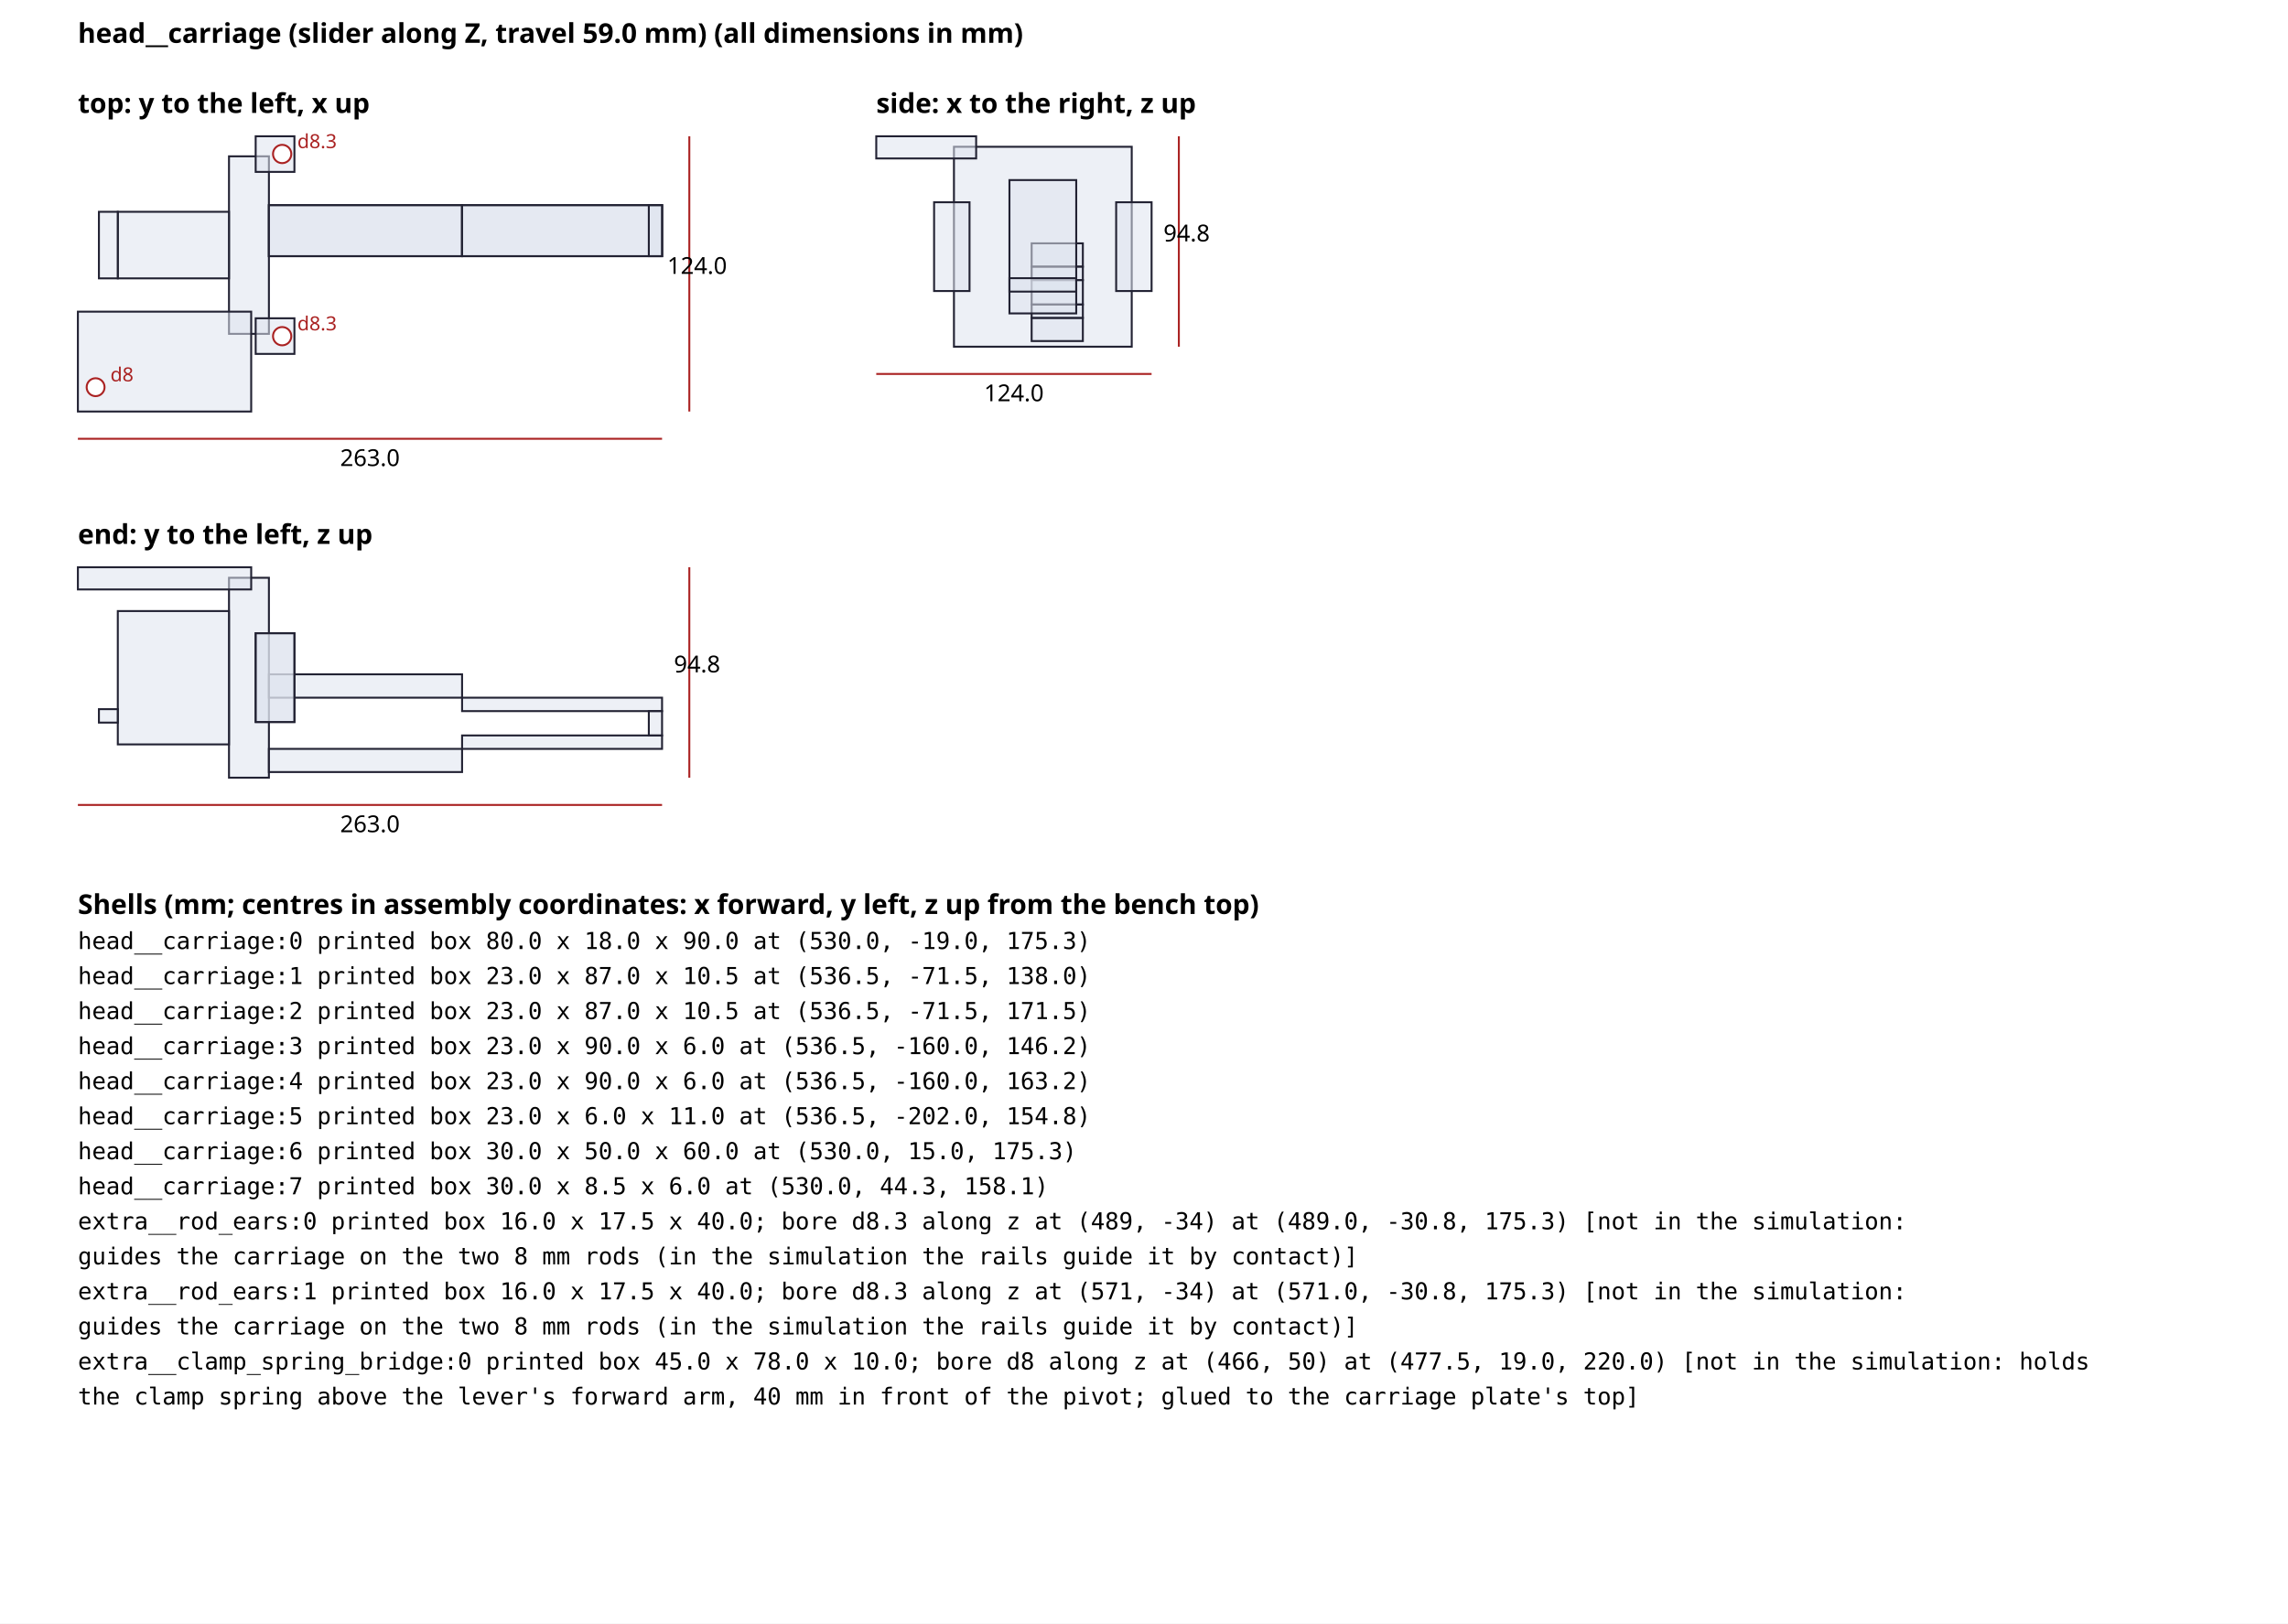
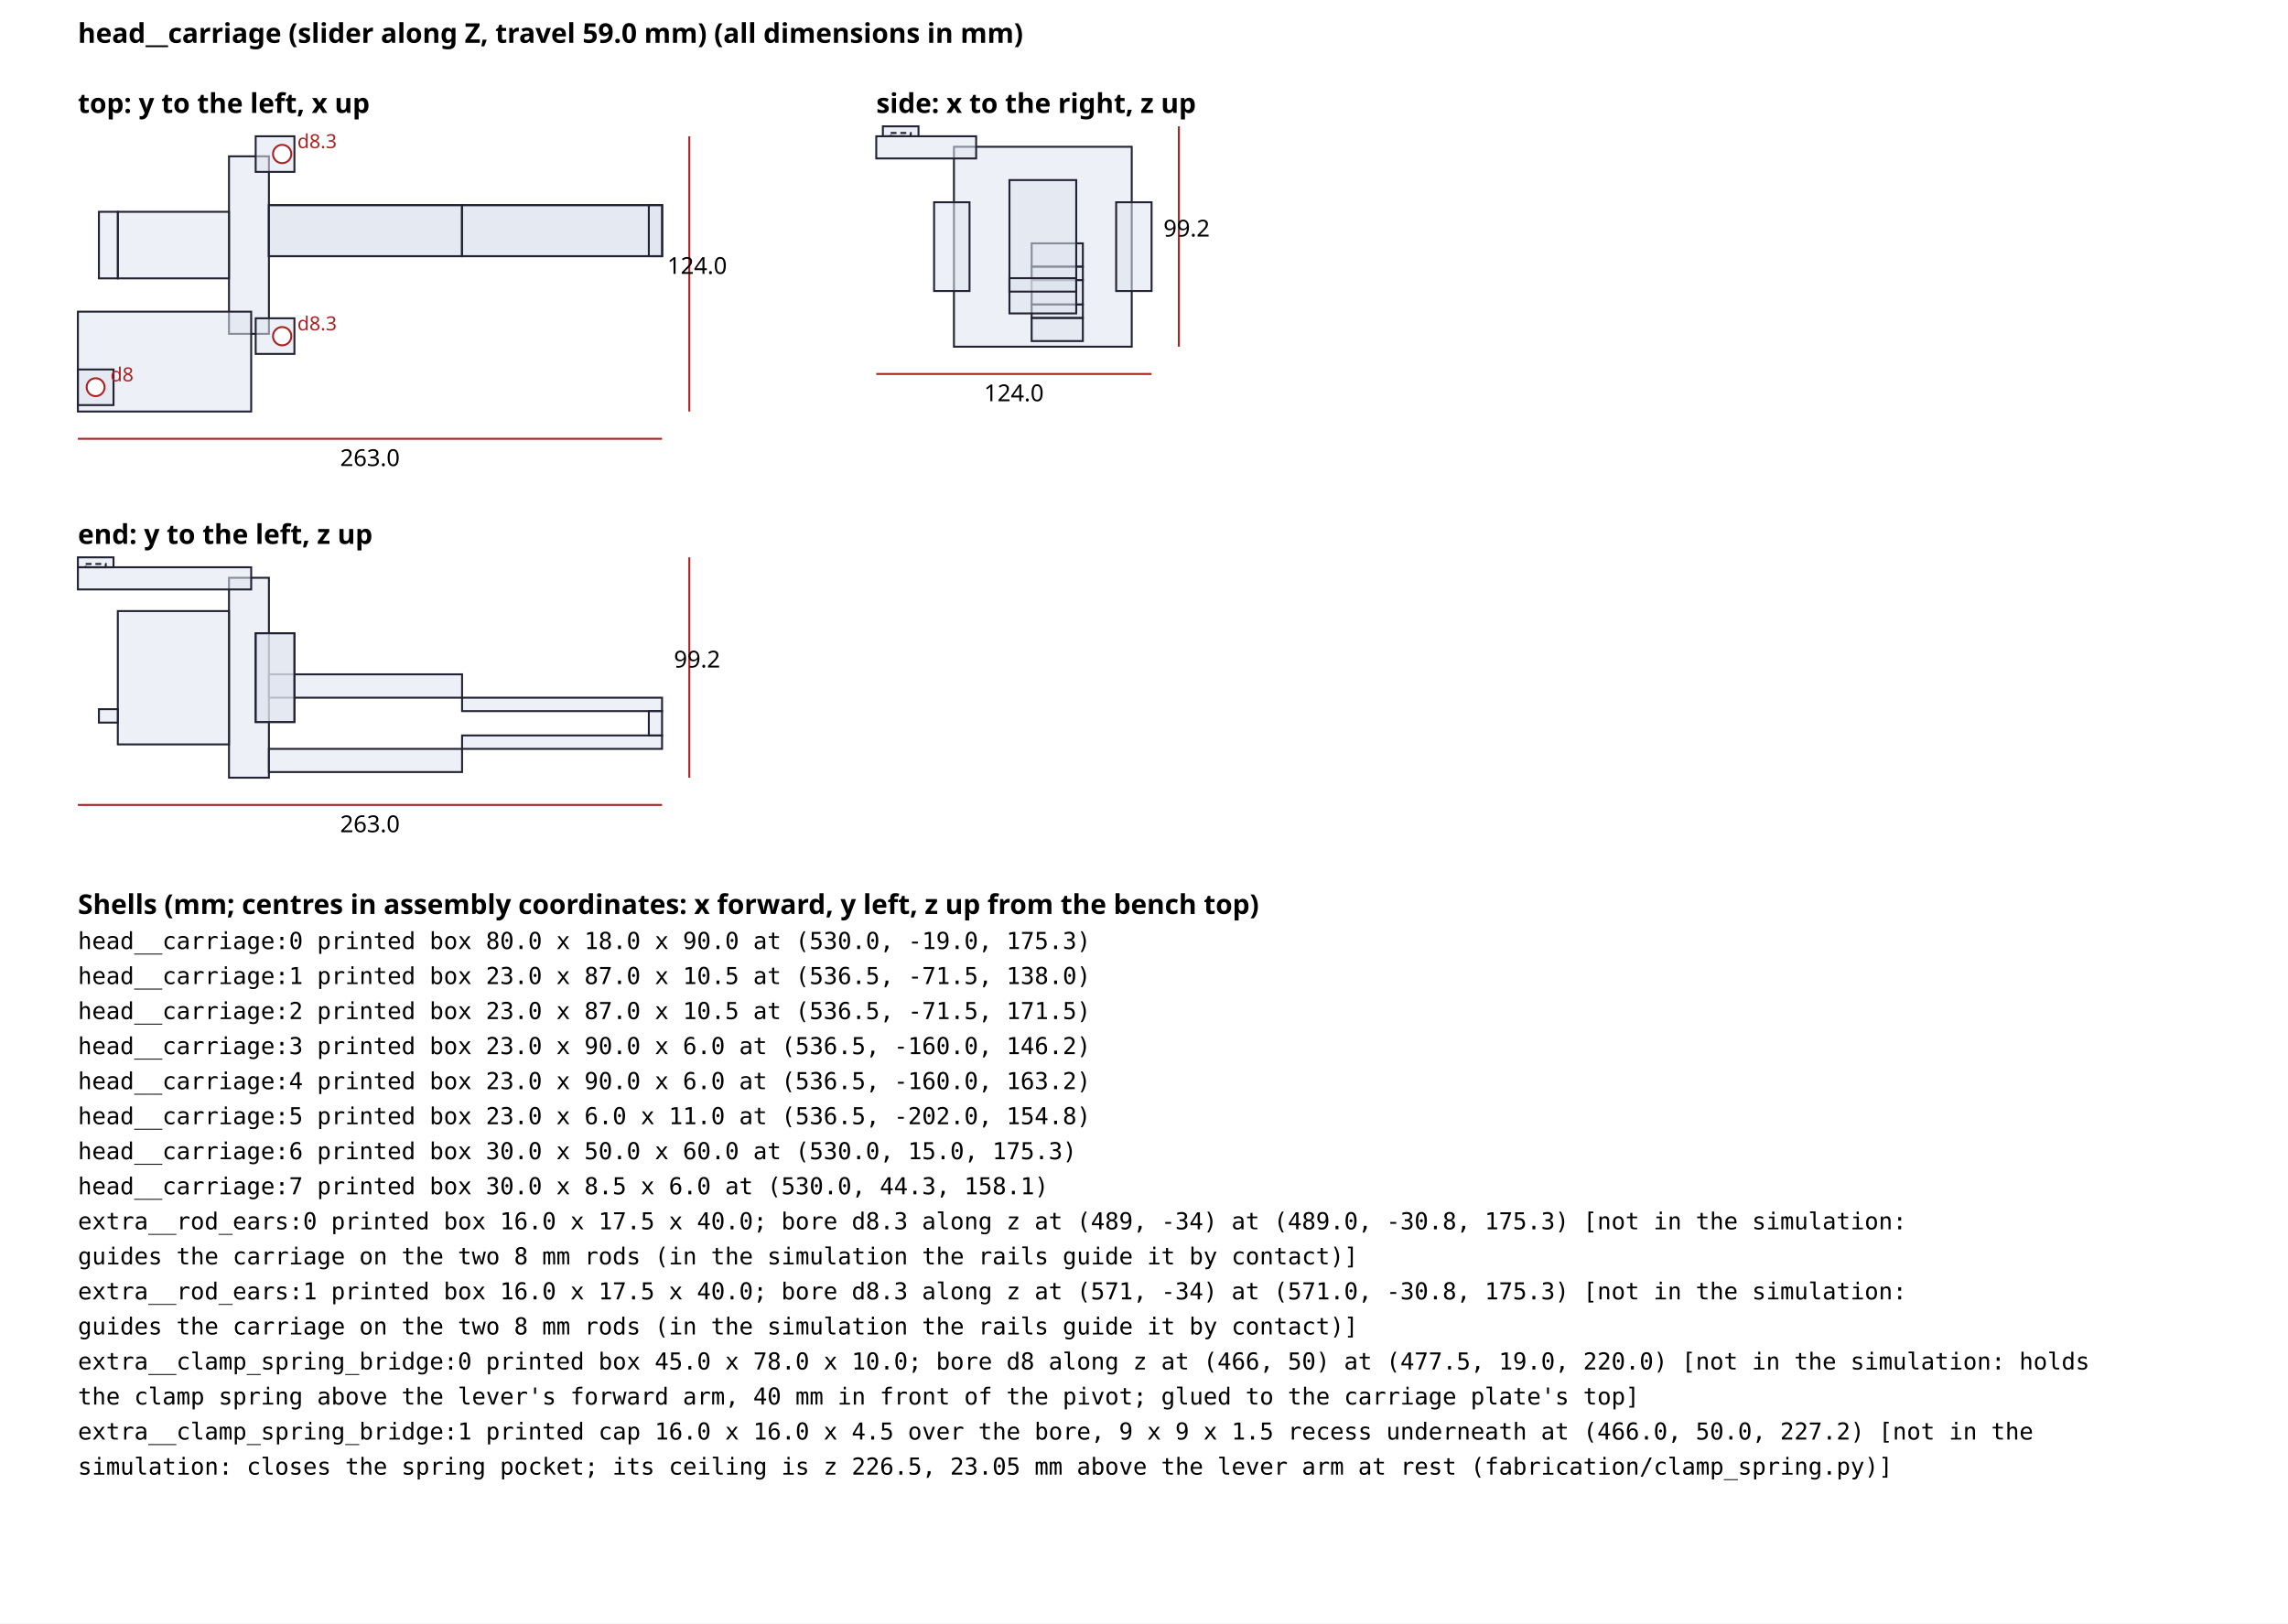
<svg xmlns="http://www.w3.org/2000/svg" width="1175" height="834" viewBox="0 0 1175 834">
  <style>.t{font:bold 14px sans-serif}.r{font:12px monospace}.dt{font:12px sans-serif;text-anchor:middle}.s{fill:#dde4ee;fill-opacity:.55;stroke:#223;stroke-width:1}.d{stroke:#a22;stroke-width:1}.b{fill:#fff;stroke:#a22;stroke-width:1}.bt{font:10px sans-serif;fill:#a22}</style>
  <rect width="100%" height="100%" fill="#fff" />
  <text x="40.0" y="22" class="t">head__carriage (slider along Z, travel 59.0 mm) (all dimensions in mm)</text>
  <g transform="translate(40.0,70.0)">
    <text x="0" y="-12" class="t">top: y to the left, x up</text>
    <polygon class="s" points="77.6,10.3 98.1,10.3 98.1,101.5 77.6,101.5" />
    <polygon class="s" points="98.1,35.4 197.3,35.4 197.3,61.6 98.1,61.6" />
    <polygon class="s" points="98.1,35.4 197.3,35.4 197.3,61.6 98.1,61.6" />
    <polygon class="s" points="197.3,35.4 300.0,35.4 300.0,61.6 197.3,61.6" />
    <polygon class="s" points="197.3,35.4 300.0,35.4 300.0,61.6 197.3,61.6" />
    <polygon class="s" points="293.2,35.4 300.0,35.4 300.0,61.6 293.2,61.6" />
    <polygon class="s" points="20.5,38.8 77.6,38.8 77.6,73.0 20.5,73.0" />
    <polygon class="s" points="10.8,38.8 20.5,38.8 20.5,73.0 10.8,73.0" />
    <polygon class="s" points="91.3,93.5 111.2,93.5 111.2,111.8 91.3,111.8" />
    <circle class="b" cx="104.9" cy="102.7" r="4.7" />
    <text class="bt" x="112.7" y="99.7">d8.3</text>
    <polygon class="s" points="91.3,0.0 111.2,0.0 111.2,18.3 91.3,18.3" />
    <circle class="b" cx="104.9" cy="9.1" r="4.7" />
    <text class="bt" x="112.7" y="6.1">d8.3</text>
    <polygon class="s" points="0.0,90.1 89.0,90.1 89.0,141.4 0.0,141.4" />
+     <polygon class="s" points="0.0,119.8 18.3,119.8 18.3,138.1 0.0,138.1" />
    <circle class="b" cx="9.1" cy="128.9" r="4.6" />
    <text class="bt" x="16.7" y="125.9">d8</text>
    <line class="d" x1="0" y1="155.4" x2="300.0" y2="155.4" />
    <text class="dt" x="150.0" y="169.4">263.0</text>
    <line class="d" x1="314.0" y1="0" x2="314.0" y2="141.4" />
    <text class="dt" x="318.0" y="70.7" text-anchor="start">124.0</text>
  </g>
  <g transform="translate(450.0,70.0)">
    <text x="0" y="-12" class="t">side: x to the right, z up</text>
    <polygon class="s" points="39.9,5.4 131.2,5.4 131.2,108.1 39.9,108.1" />
    <polygon class="s" points="79.8,93.3 106.1,93.3 106.1,105.2 79.8,105.2" />
    <polygon class="s" points="79.8,55.0 106.1,55.0 106.1,67.0 79.8,67.0" />
    <polygon class="s" points="79.8,86.4 106.1,86.4 106.1,93.3 79.8,93.3" />
    <polygon class="s" points="79.8,67.0 106.1,67.0 106.1,73.9 79.8,73.9" />
    <polygon class="s" points="79.8,73.9 106.1,73.9 106.1,86.4 79.8,86.4" />
    <polygon class="s" points="68.4,22.5 102.7,22.5 102.7,91.0 68.4,91.0" />
    <polygon class="s" points="68.4,72.9 102.7,72.9 102.7,79.8 68.4,79.8" />
    <polygon class="s" points="29.7,33.9 47.9,33.9 47.9,79.5 29.7,79.5" />
    <polygon class="s" points="123.2,33.9 141.4,33.9 141.4,79.5 123.2,79.5" />
    <polygon class="s" points="0.0,0.0 51.3,0.0 51.3,11.4 0.0,11.4" />
+     <polygon class="s" points="3.4,-5.1 21.7,-5.1 21.7,0.0 3.4,0.0" />
+     <polygon class="s" style="fill:none;stroke-dasharray:3 2" points="7.4,-1.7 17.7,-1.7 17.7,0.0 7.4,0.0" />
    <line class="d" x1="0" y1="122.1" x2="141.4" y2="122.1" />
    <text class="dt" x="70.7" y="136.1">124.0</text>
-     <line class="d" x1="155.4" y1="0" x2="155.4" y2="108.1" />
-     <text class="dt" x="159.4" y="54.0" text-anchor="start">94.8</text>
+     <line class="d" x1="155.4" y1="-5.1" x2="155.4" y2="108.1" />
+     <text class="dt" x="159.4" y="51.5" text-anchor="start">99.2</text>
  </g>
  <g transform="translate(40.0,291.4)">
    <text x="0" y="-12" class="t">end: y to the left, z up</text>
    <polygon class="s" points="77.6,5.4 98.1,5.4 98.1,108.1 77.6,108.1" />
    <polygon class="s" points="98.1,93.3 197.3,93.3 197.3,105.2 98.1,105.2" />
    <polygon class="s" points="98.1,55.0 197.3,55.0 197.3,67.0 98.1,67.0" />
    <polygon class="s" points="197.3,86.4 300.0,86.4 300.0,93.3 197.3,93.3" />
    <polygon class="s" points="197.3,67.0 300.0,67.0 300.0,73.9 197.3,73.9" />
    <polygon class="s" points="293.2,73.9 300.0,73.9 300.0,86.4 293.2,86.4" />
    <polygon class="s" points="20.5,22.5 77.6,22.5 77.6,91.0 20.5,91.0" />
    <polygon class="s" points="10.8,72.9 20.5,72.9 20.5,79.8 10.8,79.8" />
    <polygon class="s" points="91.3,33.9 111.2,33.9 111.2,79.5 91.3,79.5" />
    <polygon class="s" points="91.3,33.9 111.2,33.9 111.2,79.5 91.3,79.5" />
    <polygon class="s" points="0.0,0.0 89.0,0.0 89.0,11.4 0.0,11.4" />
+     <polygon class="s" points="0.0,-5.1 18.3,-5.1 18.3,0.0 0.0,0.0" />
+     <polygon class="s" style="fill:none;stroke-dasharray:3 2" points="4.0,-1.7 14.3,-1.7 14.3,0.0 4.0,0.0" />
    <line class="d" x1="0" y1="122.1" x2="300.0" y2="122.1" />
    <text class="dt" x="150.0" y="136.1">263.0</text>
-     <line class="d" x1="314.0" y1="0" x2="314.0" y2="108.1" />
-     <text class="dt" x="318.0" y="54.0" text-anchor="start">94.8</text>
+     <line class="d" x1="314.0" y1="-5.1" x2="314.0" y2="108.1" />
+     <text class="dt" x="318.0" y="51.5" text-anchor="start">99.2</text>
  </g>
  <text x="40.0" y="469.5" class="t">Shells (mm; centres in assembly coordinates: x forward, y left, z up from the bench top)</text>
  <text x="40.0" y="487.5" class="r">head__carriage:0             printed   box 80.0 x 18.0 x 90.0                     at (530.0, -19.0, 175.3)</text>
  <text x="40.0" y="505.5" class="r">head__carriage:1             printed   box 23.0 x 87.0 x 10.5                     at (536.5, -71.5, 138.0)</text>
  <text x="40.0" y="523.5" class="r">head__carriage:2             printed   box 23.0 x 87.0 x 10.5                     at (536.5, -71.5, 171.5)</text>
  <text x="40.0" y="541.5" class="r">head__carriage:3             printed   box 23.0 x 90.0 x 6.0                      at (536.5, -160.0, 146.2)</text>
  <text x="40.0" y="559.5" class="r">head__carriage:4             printed   box 23.0 x 90.0 x 6.0                      at (536.5, -160.0, 163.2)</text>
  <text x="40.0" y="577.5" class="r">head__carriage:5             printed   box 23.0 x 6.0 x 11.0                      at (536.5, -202.0, 154.8)</text>
  <text x="40.0" y="595.5" class="r">head__carriage:6             printed   box 30.0 x 50.0 x 60.0                     at (530.0, 15.0, 175.3)</text>
  <text x="40.0" y="613.5" class="r">head__carriage:7             printed   box 30.0 x 8.5 x 6.0                       at (530.0, 44.3, 158.1)</text>
  <text x="40.0" y="631.5" class="r">extra__rod_ears:0            printed   box 16.0 x 17.5 x 40.0; bore d8.3 along z at (489, -34) at (489.0, -30.8, 175.3)  [not in the simulation:</text>
  <text x="40.0" y="649.5" class="r">      guides the carriage on the two 8 mm rods (in the simulation the rails guide it by contact)]</text>
  <text x="40.0" y="667.5" class="r">extra__rod_ears:1            printed   box 16.0 x 17.5 x 40.0; bore d8.3 along z at (571, -34) at (571.0, -30.8, 175.3)  [not in the simulation:</text>
  <text x="40.0" y="685.5" class="r">      guides the carriage on the two 8 mm rods (in the simulation the rails guide it by contact)]</text>
  <text x="40.0" y="703.5" class="r">extra__clamp_spring_bridge:0 printed   box 45.0 x 78.0 x 10.0; bore d8 along z at (466, 50) at (477.5, 19.0, 220.0)  [not in the simulation: holds</text>
  <text x="40.0" y="721.5" class="r">      the clamp spring above the lever's forward arm, 40 mm in front of the pivot; glued to the carriage plate's top]</text>
+   <text x="40.0" y="739.5" class="r">extra__clamp_spring_bridge:1 printed   cap 16.0 x 16.0 x 4.5 over the bore, 9 x 9 x 1.5 recess underneath   at (466.0, 50.0, 227.2)  [not in the</text>
+   <text x="40.0" y="757.5" class="r">      simulation: closes the spring pocket; its ceiling is z 226.5, 23.05 mm above the lever arm at rest (fabrication/clamp_spring.py)]</text>
</svg>
